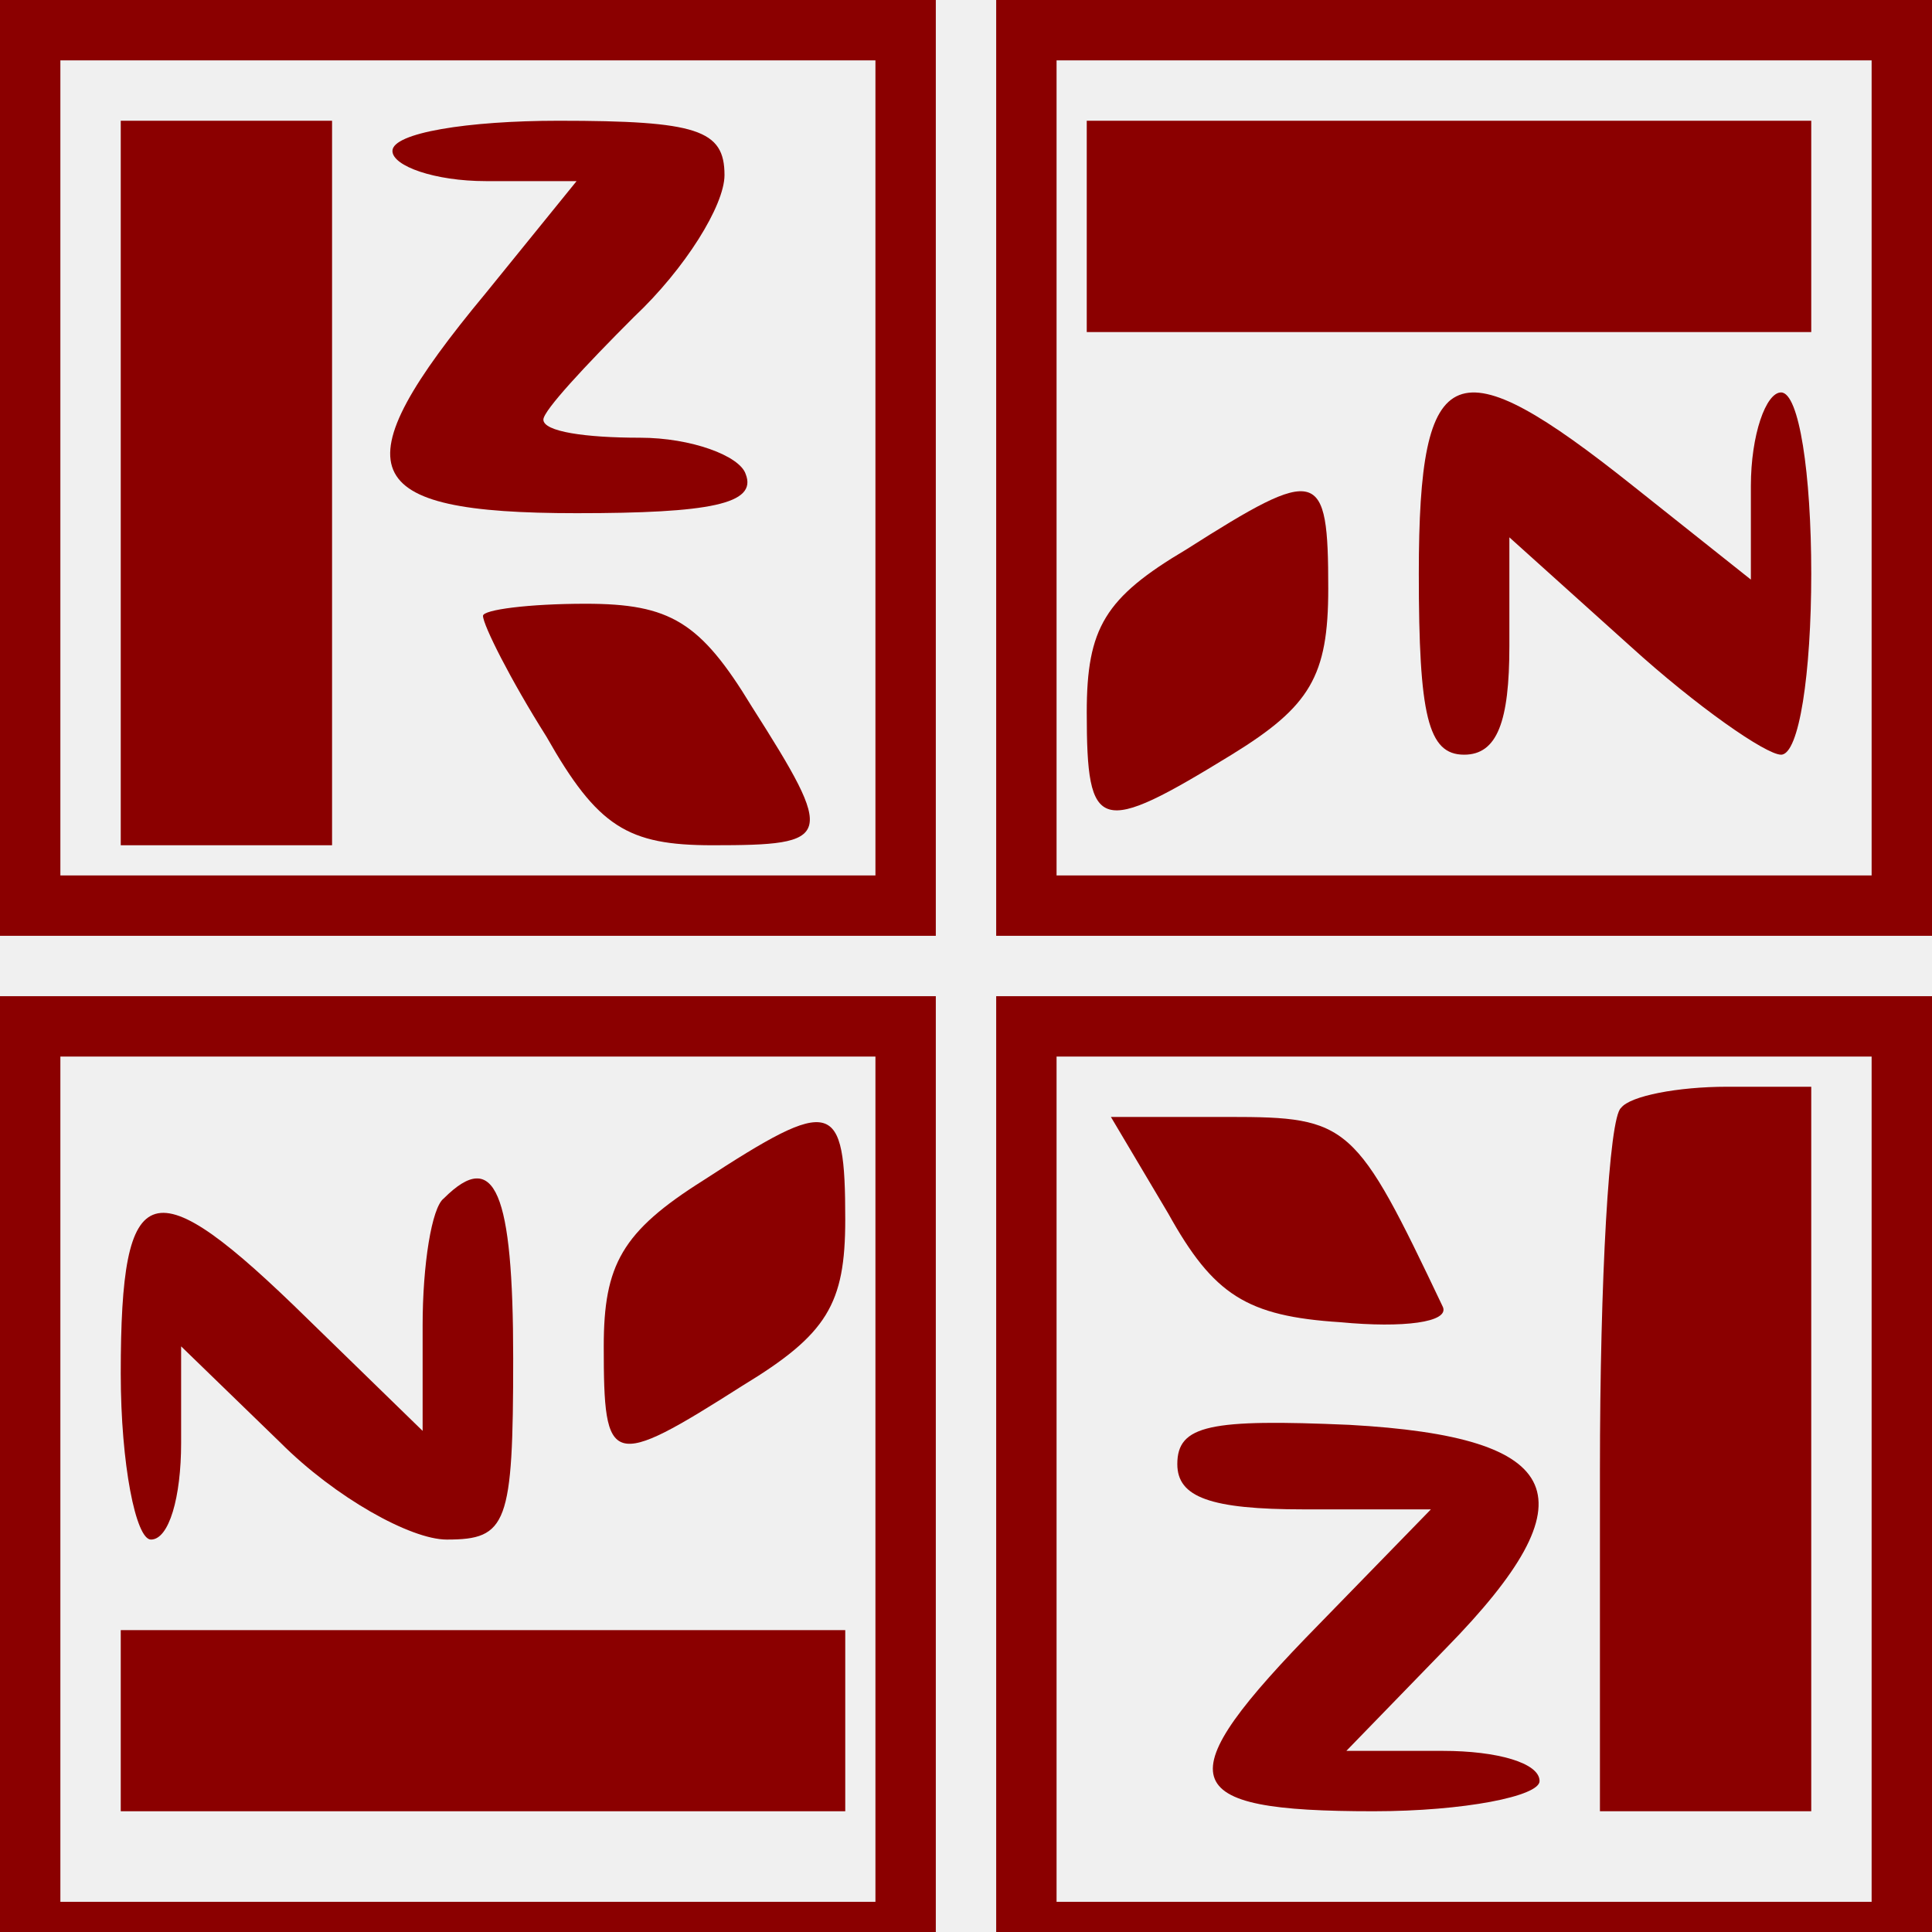
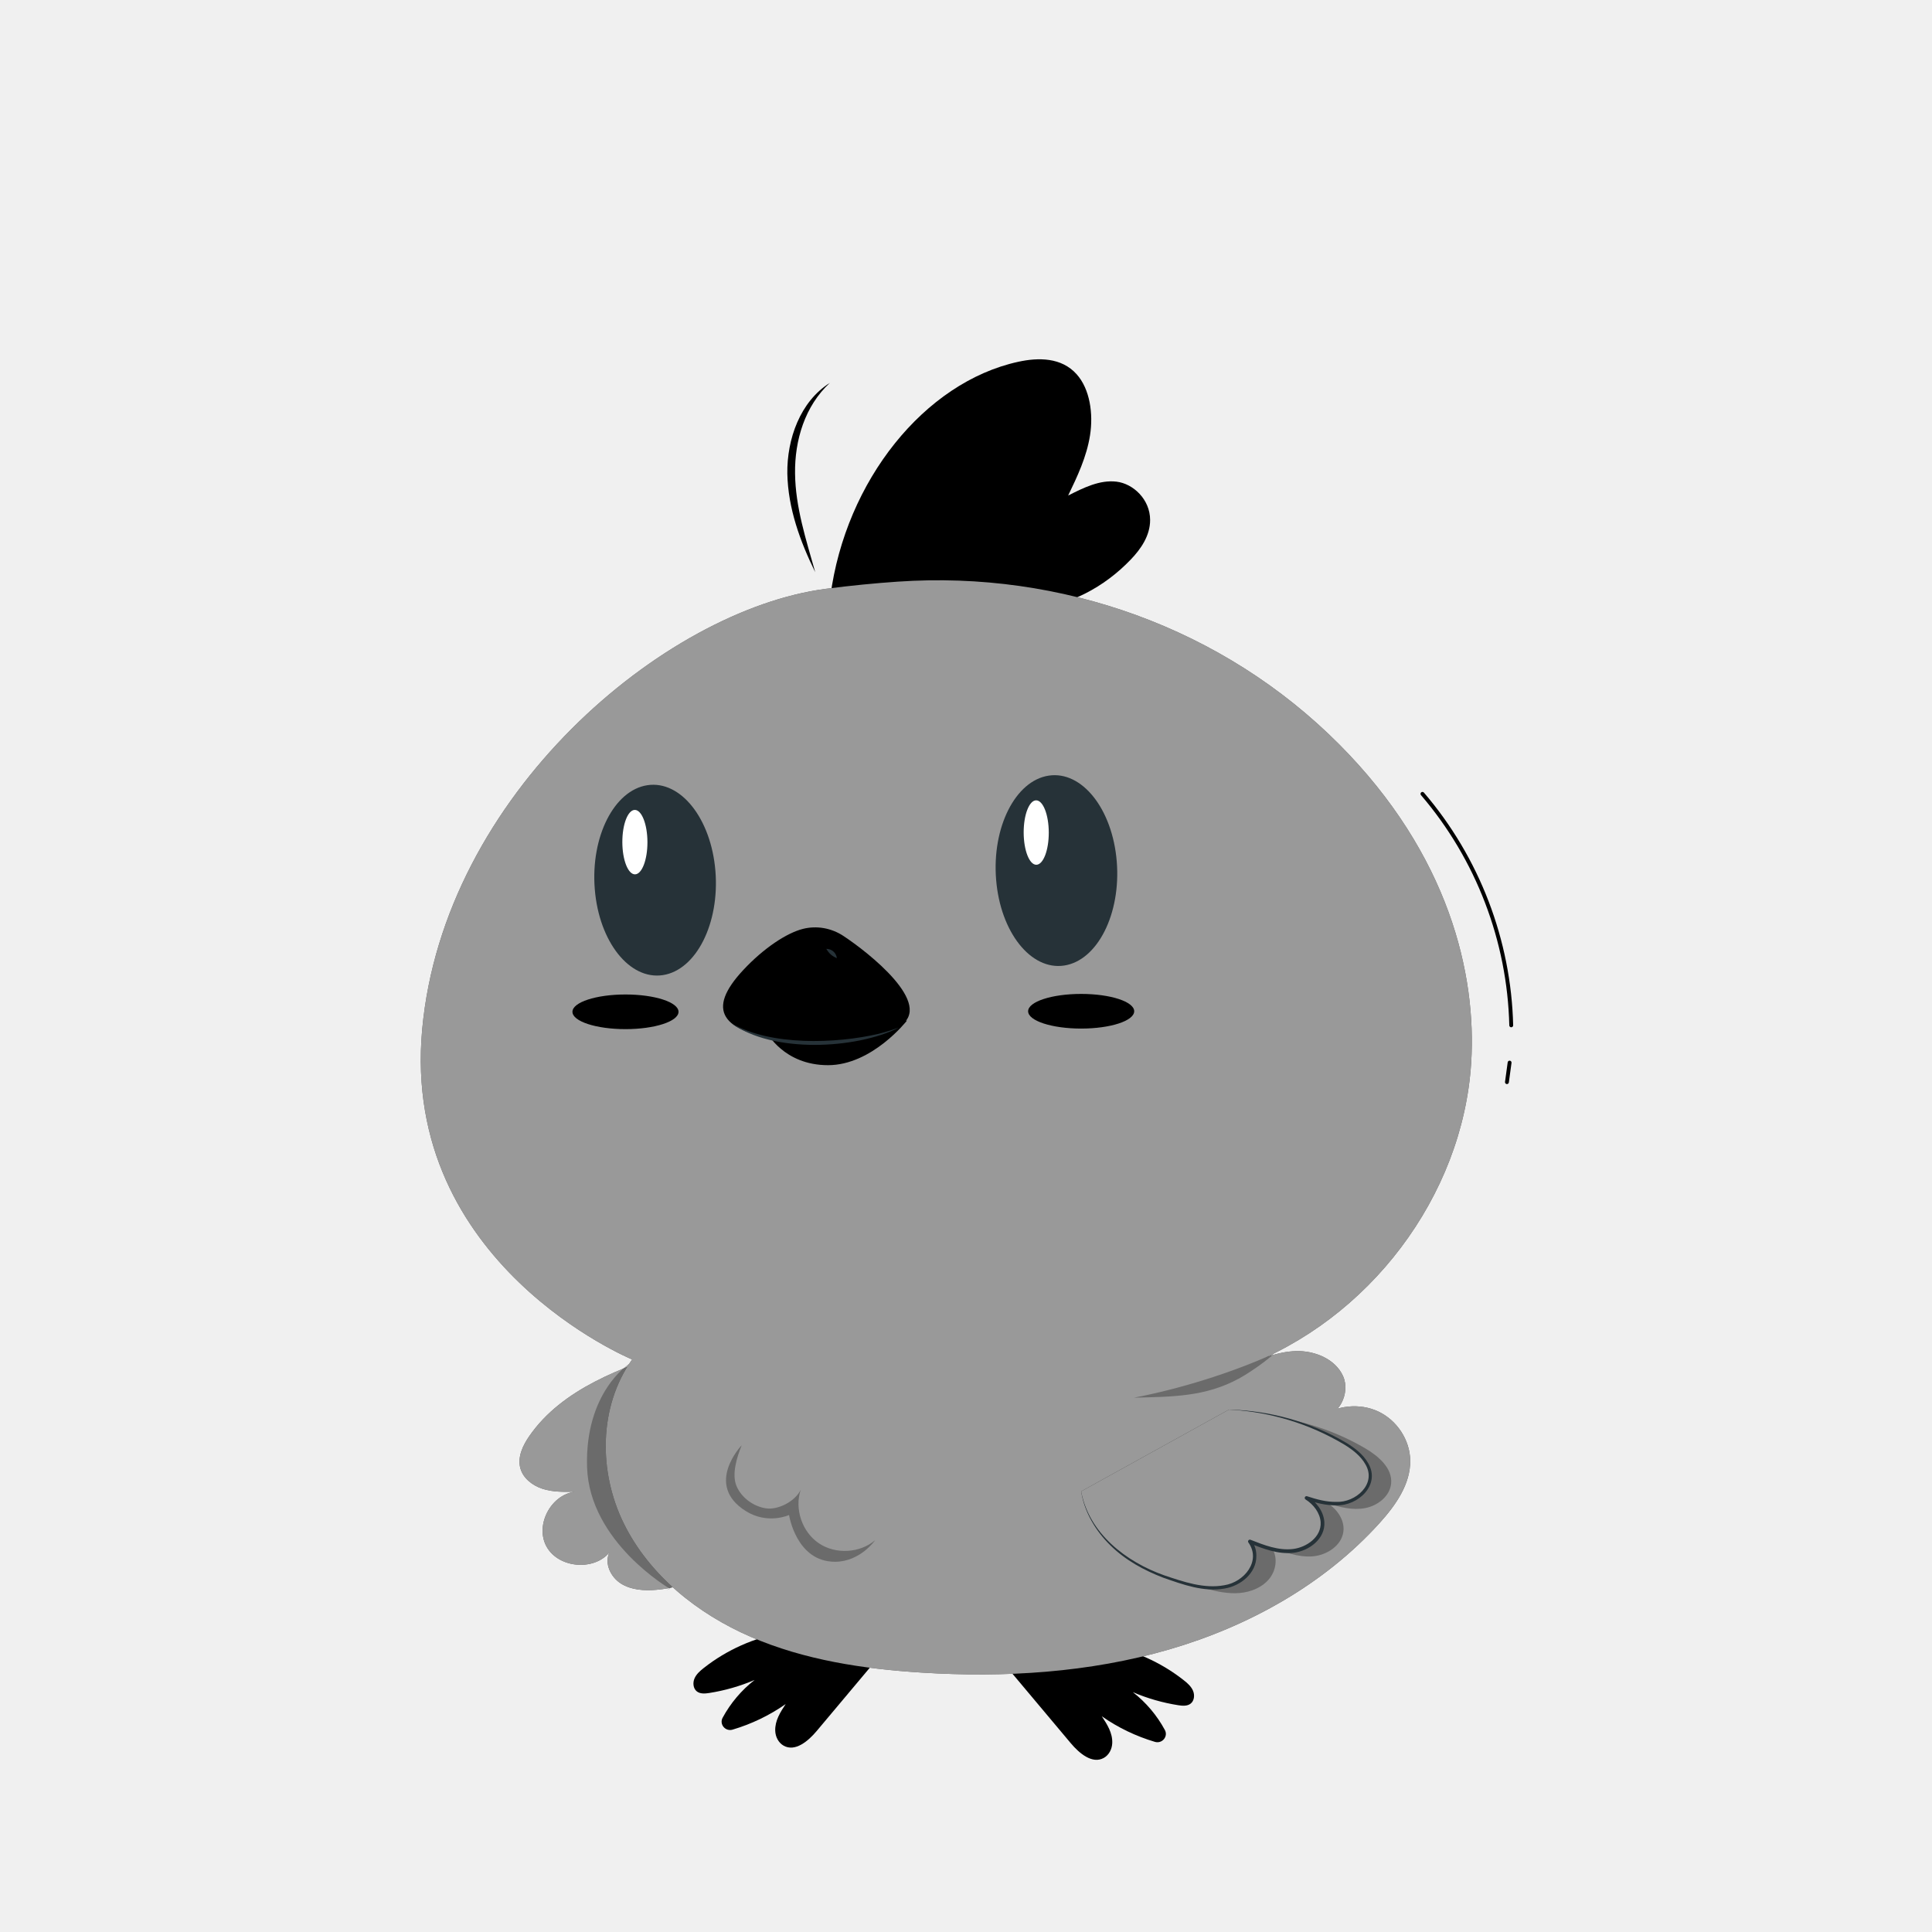
- <svg xmlns="http://www.w3.org/2000/svg" version="1.0" width="32pt" height="32pt" viewBox="0 0 64 64" preserveAspectRatio="xMidYMid meet">
-   <g transform="translate(0,64) scale(0.1,-0.1)" fill="#8B0000" stroke="none">
-     <path d="M0 485 l0 -155 155 0 155 0 0 155 0 155 -155 0 -155 0 0 -155z m290 0 l0 -135 -135 0 -135 0 0 135 0 135 135 0 135 0 0 -135z" />
-     <path d="M40 480 l0 -120 35 0 35 0 0 120 0 120 -35 0 -35 0 0 -120z" />
-     <path d="M130 590 c0 -5 14 -10 31 -10 l30 0 -30 -37 c-49 -59 -43 -73 30 -73 44 0 60 3 56 13 -2 6 -18 12 -35 12 -18 0 -32 2 -32 6 0 3 14 18 30 34 17 16 30 37 30 47 0 15 -9 18 -55 18 -30 0 -55 -4 -55 -10z" />
-     <path d="M160 436 c0 -3 9 -21 21 -40 17 -30 27 -36 55 -36 40 0 41 2 13 46 -17 28 -27 34 -55 34 -19 0 -34 -2 -34 -4z" />
-     <path d="M330 485 l0 -155 155 0 155 0 0 155 0 155 -155 0 -155 0 0 -155z m290 0 l0 -135 -135 0 -135 0 0 135 0 135 135 0 135 0 0 -135z" />
-     <path d="M360 565 l0 -35 120 0 120 0 0 35 0 35 -120 0 -120 0 0 -35z" />
-     <path d="M470 450 c0 -47 3 -60 15 -60 11 0 15 11 15 36 l0 36 40 -36 c22 -20 45 -36 50 -36 6 0 10 27 10 60 0 33 -4 60 -10 60 -5 0 -10 -14 -10 -31 l0 -31 -39 31 c-59 47 -71 43 -71 -29z" />
-     <path d="M393 458 c-27 -16 -33 -26 -33 -54 0 -40 4 -41 48 -14 26 16 32 26 32 55 0 40 -3 41 -47 13z" />
-     <path d="M0 155 l0 -155 155 0 155 0 0 155 0 155 -155 0 -155 0 0 -155z m290 -5 l0 -140 -135 0 -135 0 0 140 0 140 135 0 135 0 0 -140z" />
-     <path d="M233 249 c-27 -17 -33 -28 -33 -55 0 -40 2 -41 46 -13 28 17 34 27 34 55 0 40 -4 41 -47 13z" />
-     <path d="M147 243 c-4 -3 -7 -22 -7 -42 l0 -35 -38 37 c-52 51 -62 48 -62 -18 0 -30 5 -55 10 -55 6 0 10 14 10 32 l0 32 33 -32 c18 -18 43 -32 55 -32 20 0 22 5 22 60 0 55 -6 70 -23 53z" />
-     <path d="M40 70 l0 -30 120 0 120 0 0 30 0 30 -120 0 -120 0 0 -30z" />
-     <path d="M330 155 l0 -155 155 0 155 0 0 155 0 155 -155 0 -155 0 0 -155z m290 -5 l0 -140 -135 0 -135 0 0 140 0 140 135 0 135 0 0 -140z" />
-     <path d="M537 273 c-4 -3 -7 -57 -7 -120 l0 -113 35 0 35 0 0 120 0 120 -28 0 c-16 0 -32 -3 -35 -7z" />
-     <path d="M387 238 c15 -27 26 -34 57 -36 21 -2 36 0 34 5 -29 61 -31 63 -71 63 l-39 0 19 -32z" />
-     <path d="M390 155 c0 -11 11 -15 42 -15 l42 0 -37 -38 c-51 -52 -48 -62 18 -62 30 0 55 5 55 10 0 6 -14 10 -32 10 l-32 0 33 34 c49 50 40 70 -32 74 -46 2 -57 0 -57 -13z" />
+ <svg xmlns="http://www.w3.org/2000/svg" viewBox="0 0 500 500">
+   <g id="freepik--Chicken--inject-358">
+     <g>
+       <g>
+         <path d="M288.957,124.653c-4.312-.517-8.519,1.559-12.522,3.595,2.367-4.92,4.774-9.965,5.661-15.575,.887-5.611-.026-11.995-3.473-15.834-3.928-4.375-9.898-4.346-15.118-3.205-24.241,5.299-44.661,30.779-48.599,60.641l52.659,3.24c9.171-.885,18.087-5.407,25.096-12.728,2.549-2.663,5.003-6.127,4.989-10.237-.018-5.323-4.382-9.379-8.694-9.896Z" fill="currentColor" />
+         <path d="M210.978,148.077c-3.907-7.958-7.038-16.522-7.216-25.52-.127-8.836,3.273-18.616,11.005-23.464-6.476,5.993-9.12,14.855-9.007,23.434,.094,8.739,2.859,17.158,5.218,25.55h0Z" fill="currentColor" />
+       </g>
+       <path d="M202.621,422.516c-7.429,1.303-14.524,4.469-20.455,9.129-.966,.759-1.934,1.599-2.425,2.725-.491,1.127-.362,2.614,.608,3.368,.876,.68,2.109,.578,3.205,.406,4.033-.634,7.987-1.77,11.741-3.374-3.397,2.639-6.229,5.997-8.278,9.779-.922,1.702,.713,3.63,2.569,3.081,4.897-1.449,9.56-3.69,13.744-6.619-1.377,2.096-2.793,4.29-2.701,6.912,.055,1.555,.822,3.093,2.178,3.856,2.982,1.679,6.367-1.194,8.554-3.799,5.856-6.976,11.713-13.952,17.569-20.928l-26.307-4.537Z" fill="currentColor" />
+       <path d="M285.858,425.679c7.429,1.303,14.524,4.469,20.455,9.129,.966,.759,1.934,1.599,2.425,2.725s.362,2.614-.608,3.368c-.876,.68-2.109,.578-3.205,.406-4.033-.634-7.987-1.77-11.741-3.374,3.397,2.639,6.229,5.998,8.278,9.779,.922,1.702-.713,3.63-2.569,3.081-4.897-1.449-9.56-3.69-13.744-6.619,1.377,2.096,2.793,4.29,2.701,6.912-.055,1.555-.822,3.093-2.177,3.856-2.982,1.679-6.367-1.194-8.554-3.799-5.856-6.976-11.713-13.952-17.569-20.928l26.307-4.536Z" fill="currentColor" />
+       <path d="M175.113,349.215c-14.285,4.722-29.574,10.166-38.078,22.37-1.73,2.482-3.167,5.518-2.361,8.418,.728,2.615,3.179,4.497,5.811,5.327,2.632,.83,5.456,.784,8.22,.73-6.305,.887-10.315,8.832-7.211,14.285,3.104,5.453,12.107,6.276,16.186,1.48-1.292,2.821,.355,6.311,3.005,7.988,2.649,1.678,5.995,1.896,9.137,1.634,8.476-.707,16.626-4.661,22.341-10.84l-17.051-51.392Z" fill="currentColor" />
+       <g style="opacity:.6;">
+         <path d="M175.113,349.215c-14.285,4.722-29.574,10.166-38.078,22.37-1.73,2.482-3.167,5.518-2.361,8.418,.728,2.615,3.179,4.497,5.811,5.327,2.632,.83,5.456,.784,8.22,.73-6.305,.887-10.315,8.832-7.211,14.285,3.104,5.453,12.107,6.276,16.186,1.48-1.292,2.821,.355,6.311,3.005,7.988,2.649,1.678,5.995,1.896,9.137,1.634,8.476-.707,16.626-4.661,22.341-10.84l-17.051-51.392Z" style="fill:#fff;" />
+       </g>
+       <path d="M173.367,411.172s-20.842-12.086-21.435-31.505c-.593-19.419,10.882-26.692,10.882-26.692l11.884,57.235-2.156,1.329" style="opacity:.3;" />
+       <g>
+         <path d="M232.306,150.531c42.363-2.921,84.293,12.005,114.26,42.091,28.489,28.602,35.603,59.615,34.177,82.408-2.159,34.497-26.449,66.714-59.454,78.855,4.478-2.011,9.105-4.058,14.027-4.22,4.922-.162,10.268,2.04,12.259,6.456,1.991,4.417-1.089,10.681-6.014,10.713,4.254-3.192,10.367-3.802,15.19-1.514,4.822,2.288,8.128,7.367,8.214,12.618,.1,6.142-3.779,11.629-7.935,16.225-14.311,15.827-33.79,26.707-54.473,32.718-20.683,6.011-42.564,7.337-64.092,5.982-15.105-.95-30.327-3.257-44.172-9.254-13.845-5.997-26.293-16-32.867-29.367-6.574-13.367-6.497-30.245,2.169-42.412,0,0-59.904-24.675-54.333-85.434,5.57-60.759,62.666-108.547,104.444-114.009,6.545-.856,12.765-1.455,18.602-1.857Z" fill="currentColor" />
+         <g style="opacity:.6;">
+           <path d="M232.306,150.531c42.363-2.921,84.293,12.005,114.26,42.091,28.489,28.602,35.603,59.615,34.177,82.408-2.159,34.497-26.449,66.714-59.454,78.855,4.478-2.011,9.105-4.058,14.027-4.22,4.922-.162,10.268,2.04,12.259,6.456,1.991,4.417-1.089,10.681-6.014,10.713,4.254-3.192,10.367-3.802,15.19-1.514,4.822,2.288,8.128,7.367,8.214,12.618,.1,6.142-3.779,11.629-7.935,16.225-14.311,15.827-33.79,26.707-54.473,32.718-20.683,6.011-42.564,7.337-64.092,5.982-15.105-.95-30.327-3.257-44.172-9.254-13.845-5.997-26.293-16-32.867-29.367-6.574-13.367-6.497-30.245,2.169-42.412,0,0-59.904-24.675-54.333-85.434,5.57-60.759,62.666-108.547,104.444-114.009,6.545-.856,12.765-1.455,18.602-1.857Z" style="fill:#fff;" />
+         </g>
+       </g>
+       <g>
+         <path d="M232.803,265.595c-5.84,3.558-13.301,6.177-29.753,3.761-16.452-2.415-20.39-7.91-10.712-18.296,5.402-5.798,11.332-9.615,15.42-10.656,3.605-.918,7.408-.232,10.514,1.816,6.334,4.176,23.747,17.76,14.531,23.374Z" fill="currentColor" />
+         <ellipse cx="279.803" cy="261.71" rx="13.726" ry="4.484" fill="currentColor" />
+         <ellipse cx="161.875" cy="261.855" rx="13.726" ry="4.484" fill="currentColor" />
+         <g>
+           <path d="M289.015,222.935c1.107,13.574-4.985,25.636-13.607,26.946-8.619,1.31-16.504-8.629-17.611-22.201-1.109-13.57,4.981-25.636,13.602-26.947,8.619-1.311,16.504,8.629,17.615,22.201Z" style="fill:#263238;" />
+           <path d="M271.421,215.455c.012,4.604-1.433,8.34-3.226,8.344-1.794,.005-3.257-3.724-3.269-8.328-.012-4.604,1.433-8.34,3.226-8.344,1.793-.004,3.257,3.724,3.269,8.328Z" style="fill:#fff;" />
+         </g>
+         <g>
+           <path d="M185.15,225.413c1.107,13.574-4.984,25.636-13.607,26.946-8.619,1.31-16.504-8.629-17.611-22.201-1.109-13.57,4.981-25.636,13.602-26.947,8.619-1.311,16.504,8.629,17.615,22.201Z" style="fill:#263238;" />
+           <path d="M167.556,217.934c.012,4.604-1.433,8.34-3.226,8.344-1.794,.005-3.257-3.724-3.269-8.328-.012-4.604,1.433-8.34,3.226-8.344,1.793-.004,3.257,3.724,3.269,8.328Z" style="fill:#fff;" />
+         </g>
+         <path d="M198.44,267.165s4.384,8.502,15.847,8.502,20.435-11.545,20.435-11.545l-36.282,3.043Z" fill="currentColor" />
+         <path d="M189.34,264.825c9.958,5.874,27.017,5.312,38.043,2.726,1.571-.391,3.825-1.093,5.34-1.636-11.31,5.696-32.897,6.669-43.383-1.09h0Z" style="fill:#263238;" />
+         <path d="M213.846,245.562c1.392-.015,2.58,1.027,2.735,2.413-1.291-.559-2.017-1.206-2.735-2.413h0Z" style="fill:#263238;" />
+       </g>
+       <g>
+         <path d="M285.245,387.328c1.026,6.18,4.823,11.687,9.743,15.638s10.904,6.457,17.035,8.144c2.861,.787,5.827,1.411,8.797,1.159s5.973-1.487,7.785-3.825c1.812-2.338,2.135-5.865,.297-8.152,3.431,1.37,7.015,2.766,10.723,2.497,3.708-.268,7.553-2.746,8.038-6.37,.395-2.95-1.547-5.809-4.097-7.385,3.133,1.031,6.472,1.878,9.731,1.264s6.387-3.077,6.722-6.319c.412-3.985-3.245-7.128-6.729-9.17-8.974-5.261-19.323-8.259-29.803-8.635" style="opacity:.3;" />
+         <g>
+           <path d="M347.848,373.442c-8.974-5.261-19.323-8.259-29.803-8.635l-38.242,21.154c1.026,6.18,4.823,11.687,9.743,15.638s10.904,6.457,17.035,8.144c2.861,.787,5.827,1.411,8.797,1.159,2.97-.253,5.973-1.487,7.785-3.825,1.812-2.338,2.135-5.865,.297-8.152,3.431,1.37,7.015,2.766,10.723,2.497,3.708-.268,7.553-2.747,8.038-6.37,.395-2.95-1.547-5.809-4.097-7.385,3.133,1.031,6.472,1.878,9.731,1.264,3.259-.614,6.387-3.077,6.722-6.319,.412-3.985-3.245-7.128-6.729-9.17Z" fill="currentColor" />
+           <path d="M347.848,373.442c-8.974-5.261-19.323-8.259-29.803-8.635l-38.242,21.154c1.026,6.18,4.823,11.687,9.743,15.638s10.904,6.457,17.035,8.144c2.861,.787,5.827,1.411,8.797,1.159,2.97-.253,5.973-1.487,7.785-3.825,1.812-2.338,2.135-5.865,.297-8.152,3.431,1.37,7.015,2.766,10.723,2.497,3.708-.268,7.553-2.747,8.038-6.37,.395-2.95-1.547-5.809-4.097-7.385,3.133,1.031,6.472,1.878,9.731,1.264,3.259-.614,6.387-3.077,6.722-6.319,.412-3.985-3.245-7.128-6.729-9.17Z" style="fill:#fff; opacity:.6;" />
+         </g>
+         <path d="M279.803,385.961c1.999,10.86,11.631,18.264,21.545,21.751,4.926,1.655,10.282,3.515,15.499,2.545,5.125-.794,9.622-6.264,6.251-11.041-.304-.358,.113-.908,.536-.724,3.541,1.394,7.201,2.841,11.023,2.383,3.484-.432,7.35-3.088,7.122-6.936-.161-2.407-1.829-4.582-3.898-5.878-.218-.134-.286-.42-.151-.638,.114-.185,.342-.261,.54-.197,2.471,.817,5.006,1.503,7.56,1.46,4.971,.219,10.484-4.595,7.586-9.641-1.219-2.217-3.357-3.86-5.549-5.21-8.997-5.377-19.336-8.522-29.821-9.03,10.541,.248,21.035,3.135,30.158,8.466,2.292,1.372,4.53,3.025,5.884,5.406,3.296,5.634-2.661,11.09-8.239,10.9-2.729,.056-5.359-.655-7.868-1.47l.389-.834c2.271,1.419,4.151,3.77,4.371,6.606,.292,4.376-3.97,7.517-7.957,7.972-3.999,.479-7.903-1.053-11.494-2.495l.535-.724c.919,1.149,1.34,2.625,1.318,4.05,.042,4.457-4.069,7.723-8.124,8.414-5.476,.993-10.824-.996-15.902-2.763-5.03-1.921-9.887-4.576-13.747-8.39-3.848-3.769-6.737-8.648-7.566-13.983h0Z" style="fill:#263238;" />
+       </g>
+       <g style="opacity:.3;">
+         <path d="M293.472,361.719c10.064-.242,18.458-.247,27.089-4.909,2.793-1.508,7.359-4.719,9.229-6.537-10.845,4.963-24.6,9.223-36.317,11.446Z" />
+       </g>
+       <path d="M391.105,265.859c-.271,0-.493-.216-.5-.488-.524-21.842-8.642-43.008-22.857-59.598-.18-.209-.155-.525,.055-.705,.209-.178,.525-.155,.705,.055,14.365,16.765,22.567,38.153,23.098,60.225,.007,.275-.212,.505-.488,.512h-.012Z" fill="currentColor" />
+       <path d="M389.994,280.557c-.022,0-.046-.001-.068-.005-.274-.037-.466-.289-.428-.562l.69-5.058c.037-.273,.296-.475,.562-.428,.273,.037,.466,.289,.428,.562l-.69,5.058c-.034,.251-.248,.433-.494,.433Z" fill="currentColor" />
+       <g style="opacity:.3;">
+         <path d="M226.495,398.595c-3.986,3.384-10.255,3.726-14.586,.795s-6.344-8.877-4.684-13.836c-1.42,2.957-5.827,5.31-9.066,4.792s-6.344-2.802-7.58-5.841c-1.236-3.039,.145-7.443,1.375-10.484,0,0-9.789,10.206,1.022,17.021,5.71,3.599,11.232,1.043,11.232,1.043,0,0,1.845,12.1,11.891,12.1,6.537,0,10.396-5.589,10.396-5.589Z" />
+       </g>
+     </g>
  </g>
</svg>
